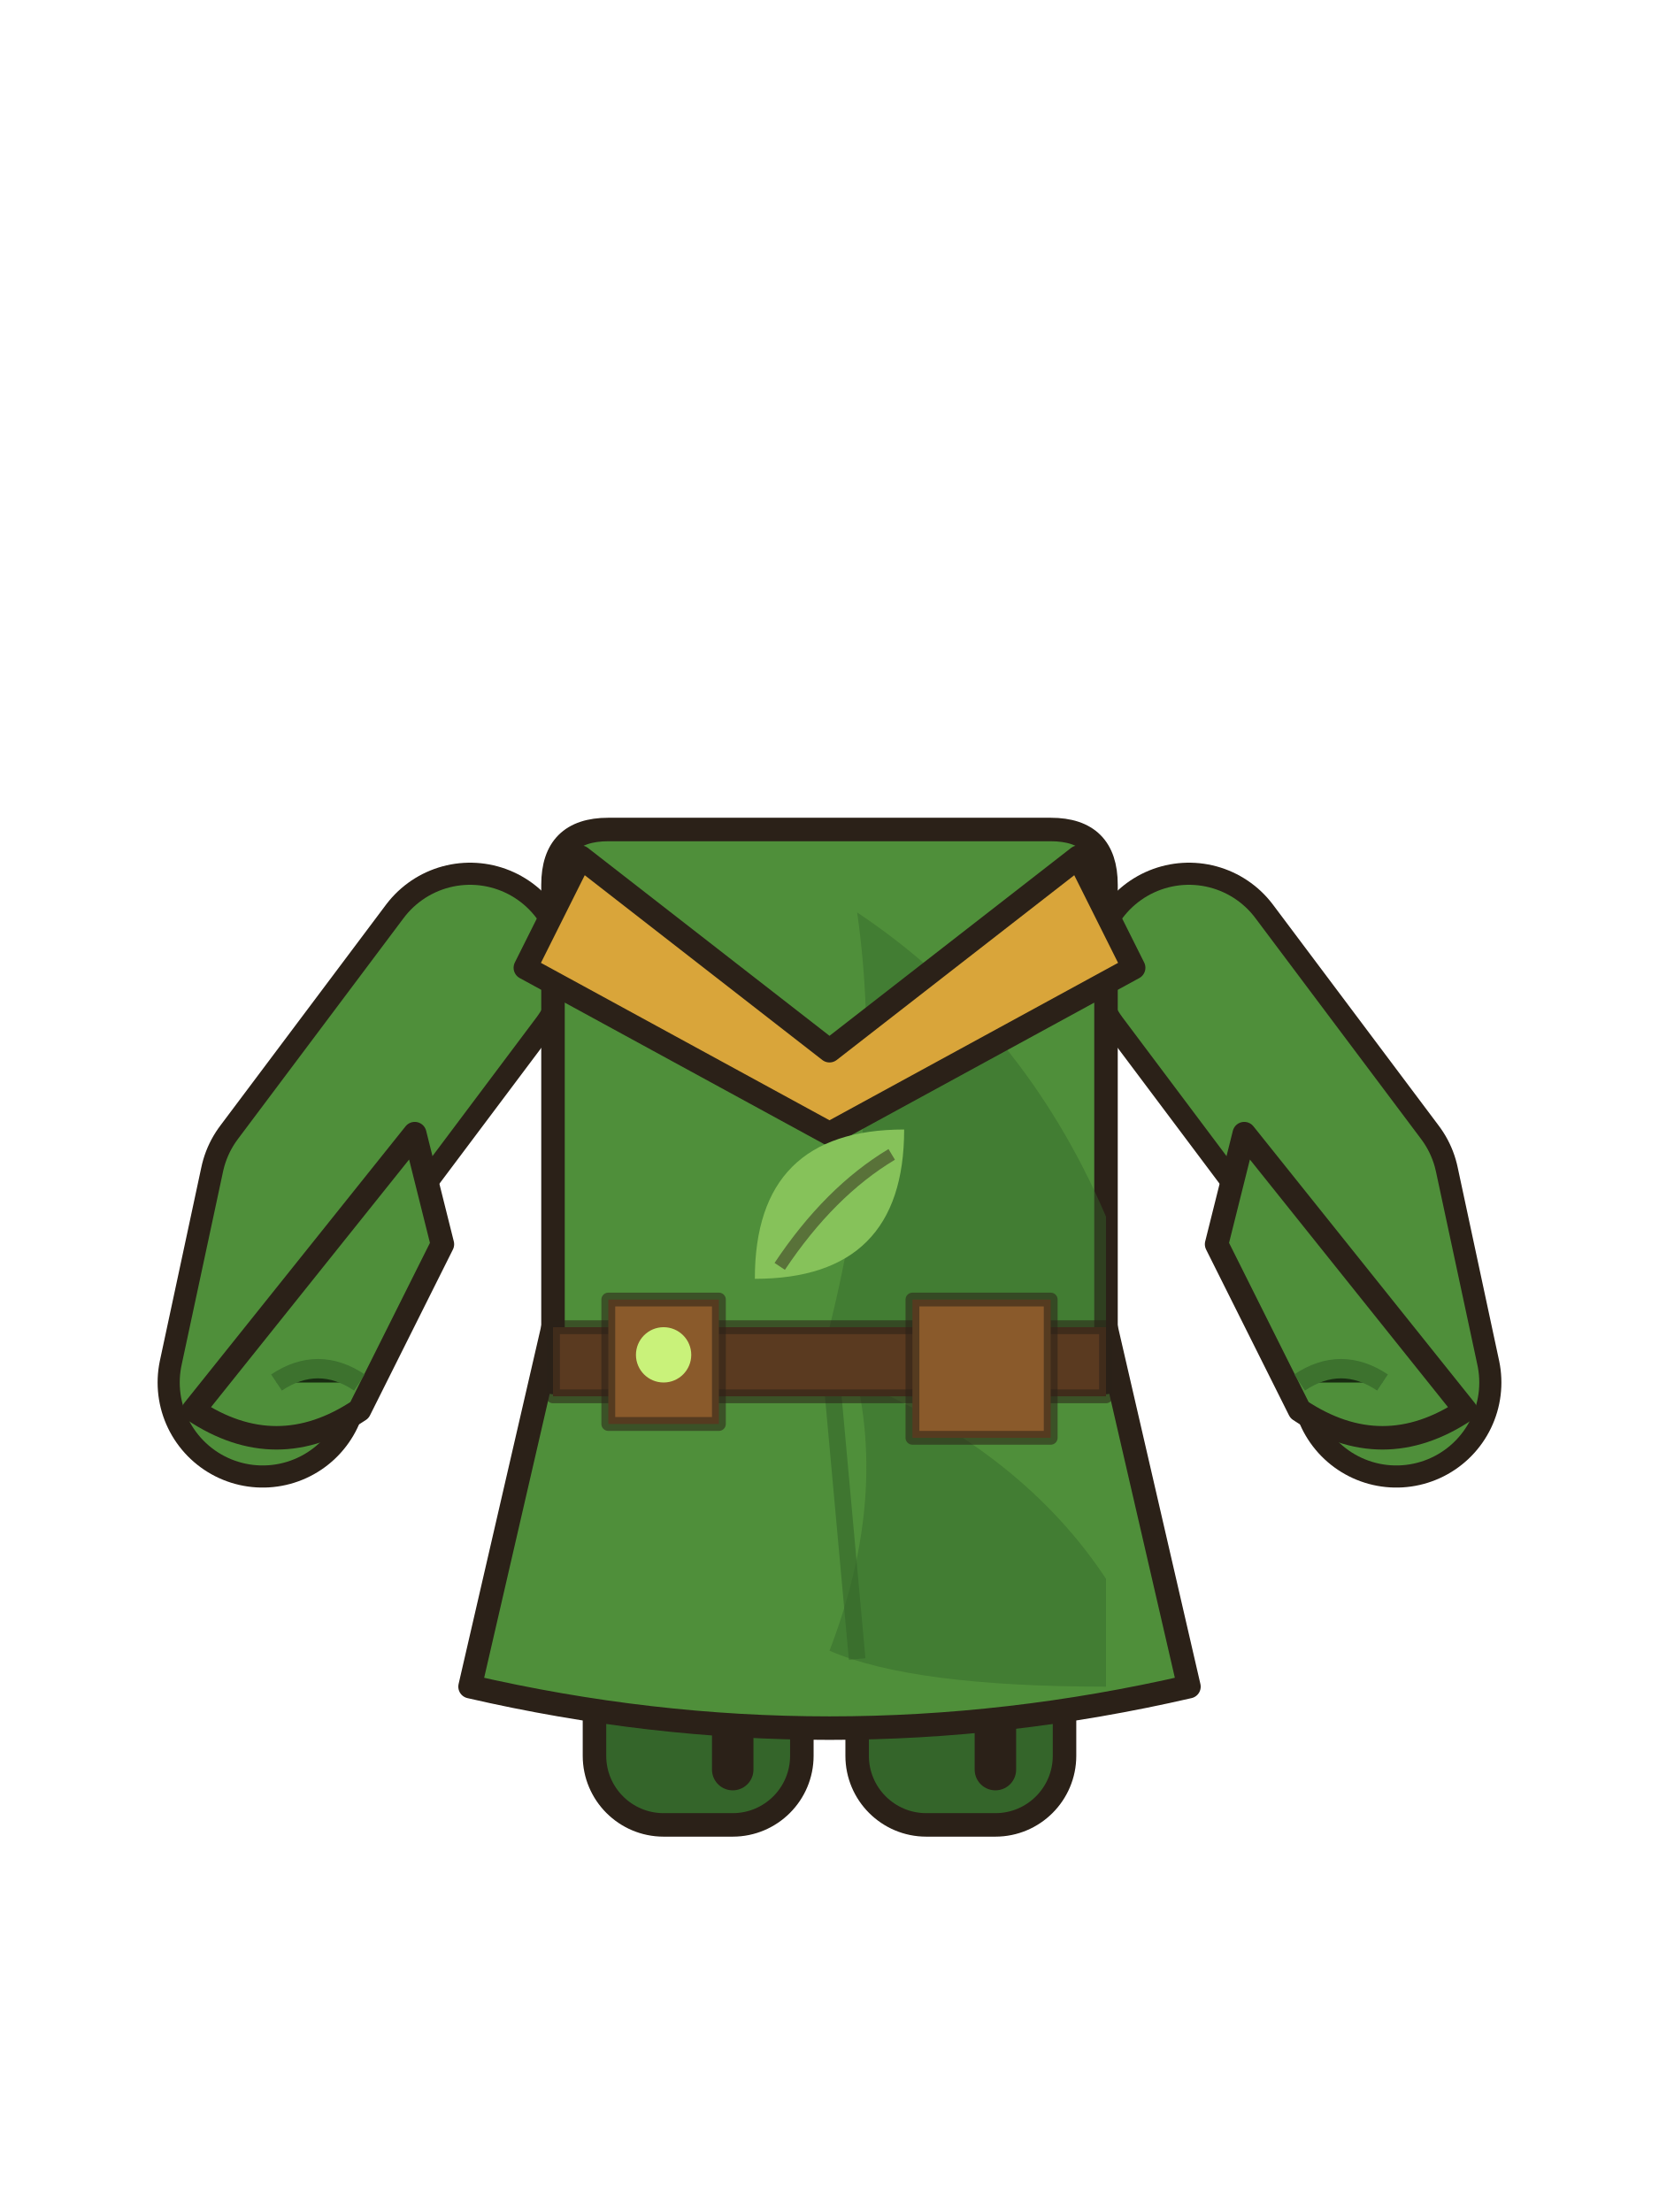
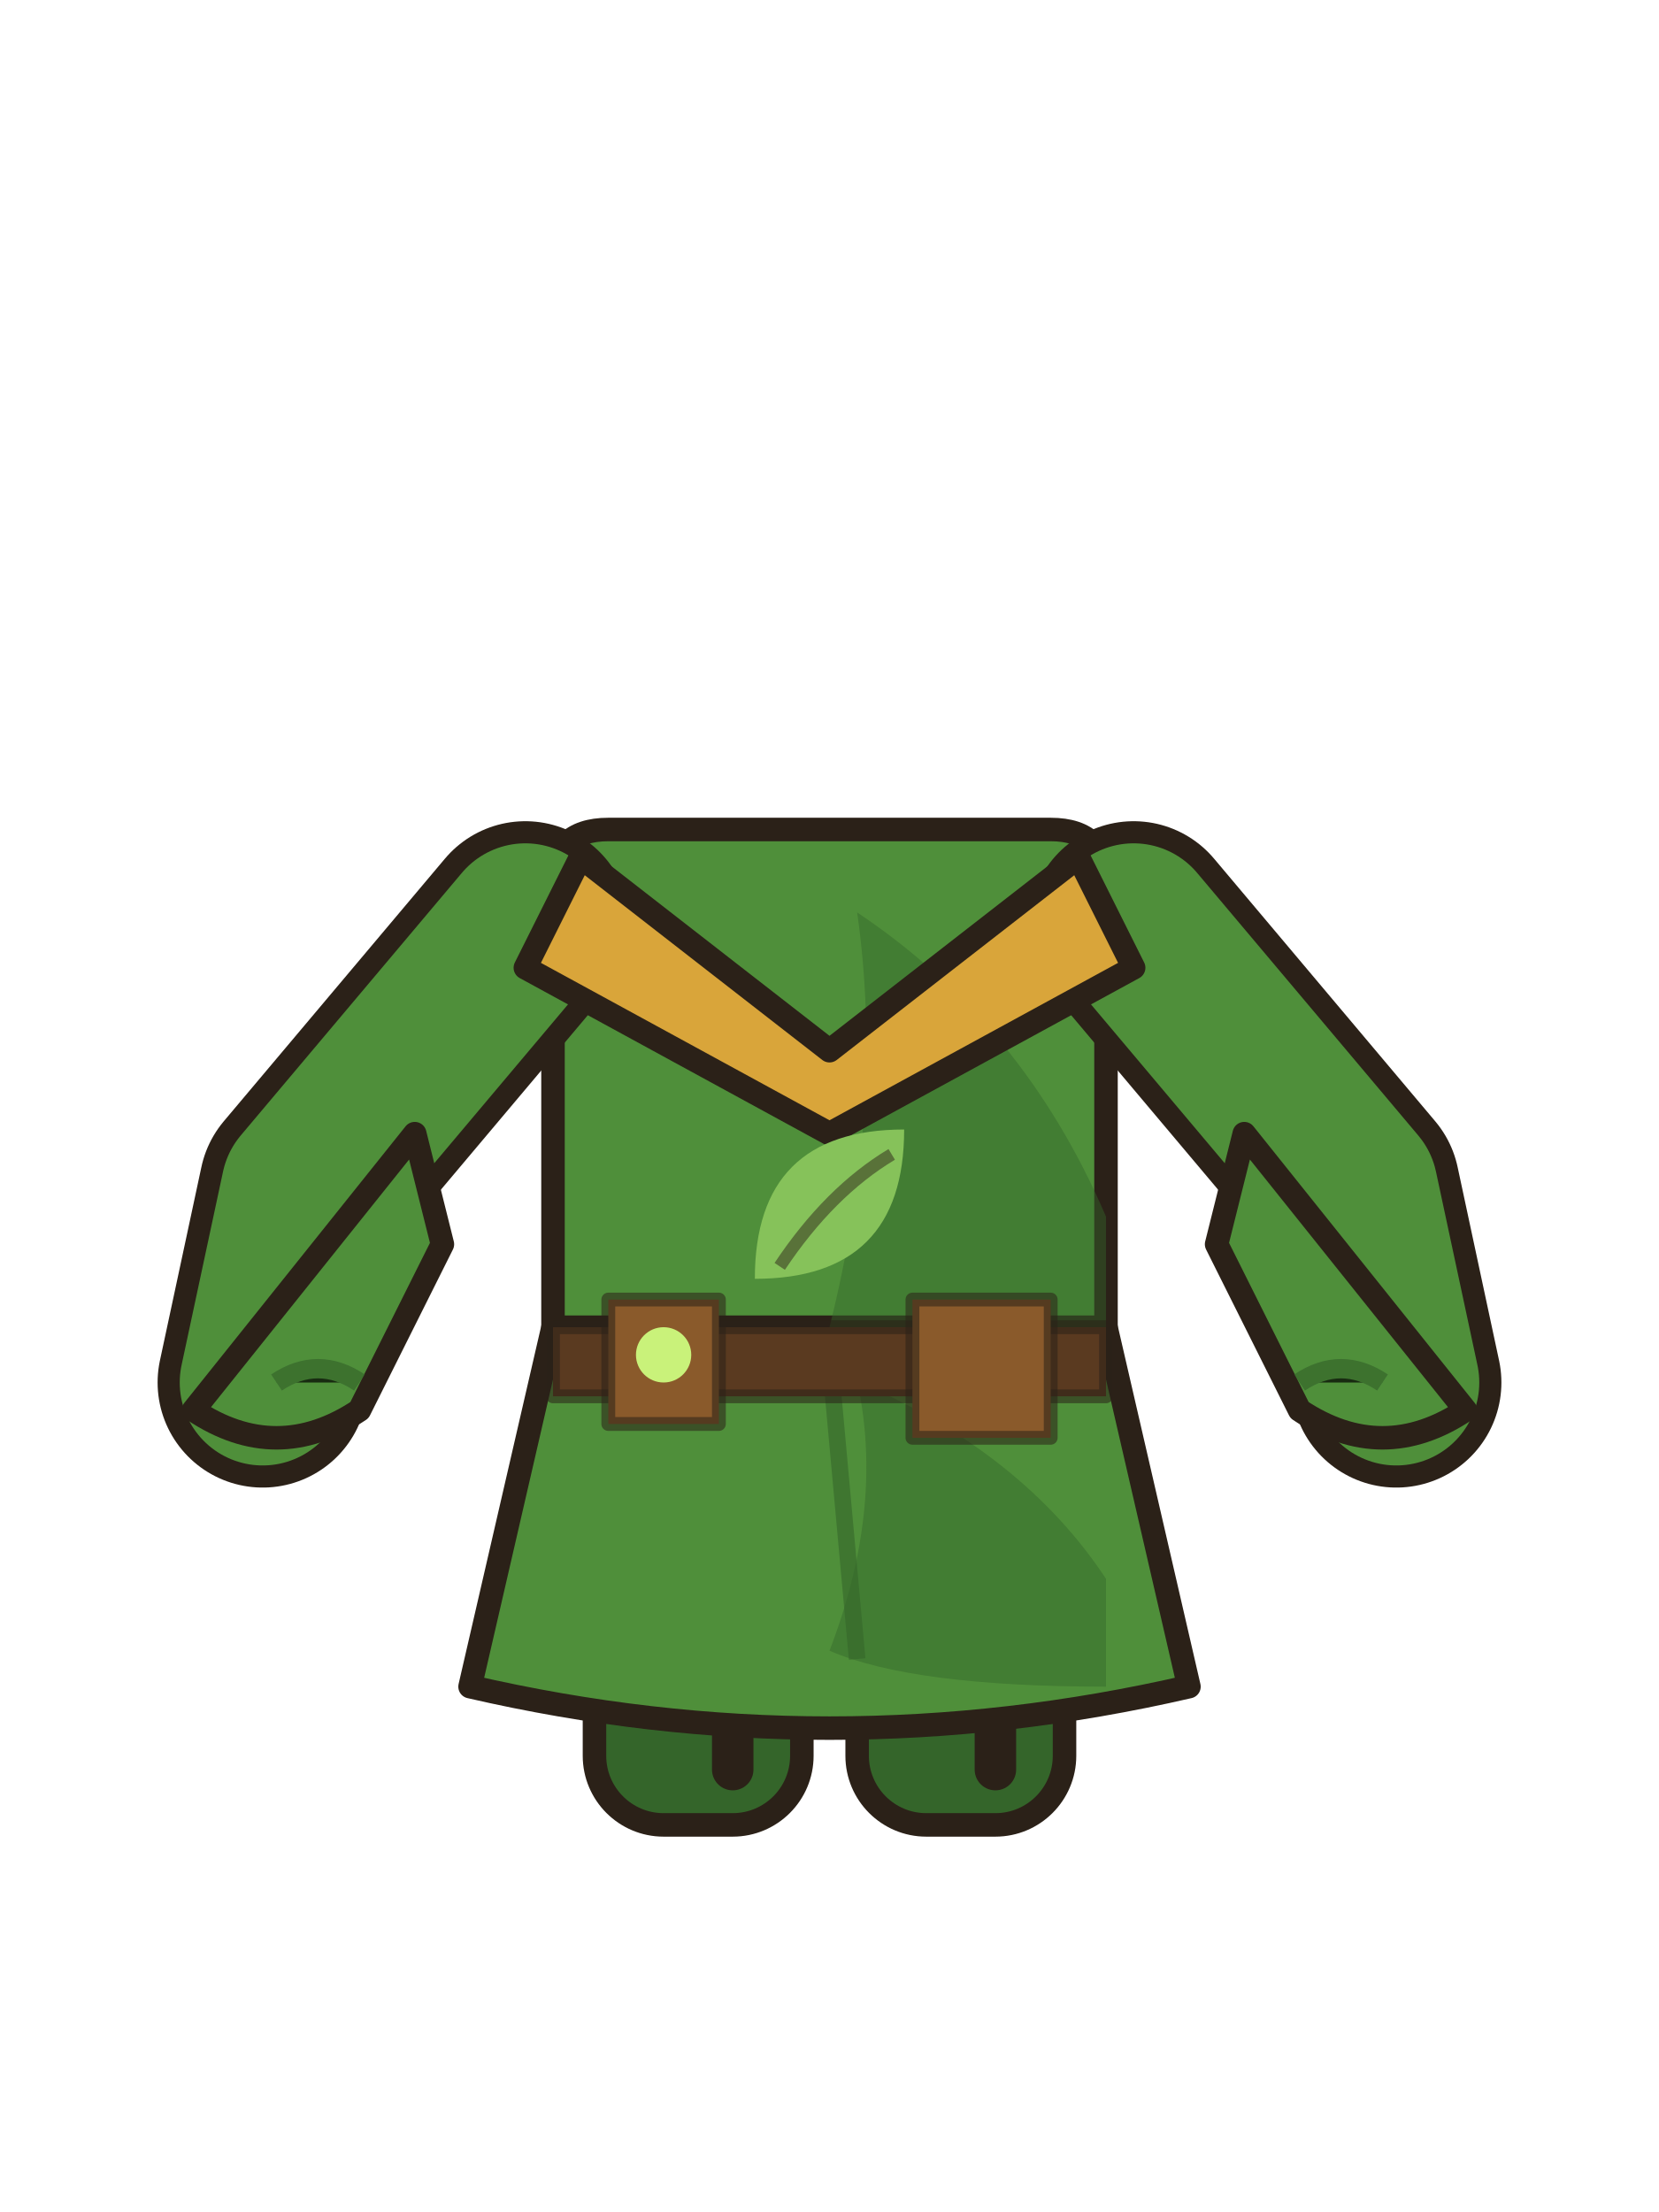
<svg xmlns="http://www.w3.org/2000/svg" width="120" height="160" viewBox="0 0 120 160">
  <rect x="43" y="100" width="15" height="32" rx="5" fill="#34652a" stroke="#2b2118" stroke-width="1.7" stroke-linejoin="round" stroke-linecap="round" />
  <rect x="62" y="100" width="15" height="32" rx="5" fill="#34652a" stroke="#2b2118" stroke-width="1.7" stroke-linejoin="round" stroke-linecap="round" />
  <path d="M53,104 v24 M72,104 v24" stroke="#2b2118" stroke-width="3" stroke-linecap="round" />
-   <path d="M34,70 L22,86 L19,100" fill="none" stroke="#2b2118" stroke-width="15.2" stroke-linecap="round" stroke-linejoin="round" />
-   <path d="M86,70 L98,86 L101,100" fill="none" stroke="#2b2118" stroke-width="15.2" stroke-linecap="round" stroke-linejoin="round" />
-   <path d="M34,70 L22,86 L19,100" fill="none" stroke="#4f8f3a" stroke-width="12" stroke-linecap="round" stroke-linejoin="round" />
-   <path d="M86,70 L98,86 L101,100" fill="none" stroke="#4f8f3a" stroke-width="12" stroke-linecap="round" stroke-linejoin="round" />
+   <path d="M40,64 q0,-4 4,-4 h32 q4,0 4,4 v36 h-40z" fill="#4f8f3a" stroke="#2b2118" stroke-width="1.7" stroke-linejoin="round" stroke-linecap="round" />
+   <path d="M38,67 L22,86 L19,100" fill="none" stroke="#2b2118" stroke-width="15.2" stroke-linecap="round" stroke-linejoin="round" />
+   <path d="M82,67 L98,86 L101,100" fill="none" stroke="#2b2118" stroke-width="15.2" stroke-linecap="round" stroke-linejoin="round" />
+   <path d="M38,67 L22,86 L19,100" fill="none" stroke="#4f8f3a" stroke-width="12" stroke-linecap="round" stroke-linejoin="round" />
+   <path d="M82,67 L98,86 L101,100" fill="none" stroke="#4f8f3a" stroke-width="12" stroke-linecap="round" stroke-linejoin="round" />
  <path d="M30,82 L14,102 q6,4 12,0 L32,90z" fill="#4f8f3a" stroke="#2b2118" stroke-width="1.7" stroke-linejoin="round" stroke-linecap="round" />
  <path d="M90,82 L106,102 q-6,4 -12,0 L88,90z" fill="#4f8f3a" stroke="#2b2118" stroke-width="1.7" stroke-linejoin="round" stroke-linecap="round" />
  <path d="M20,100 q3,-2 6,0 M94,100 q3,-2 6,0" stroke="#34652a" stroke-width="1.4" opacity=".7" />
  <path d="M40,96 L34,122 q26,6 52,0 L80,96z" fill="#4f8f3a" stroke="#2b2118" stroke-width="1.7" stroke-linejoin="round" stroke-linecap="round" />
  <path d="M60,98 L62,120" stroke="#34652a" stroke-width="1.2" opacity=".6" />
  <path d="M62,99.9 q12,5.2 18,14.3 v7.8 q-14,0 -20,-2.6 q4,-10.4 2,-19.5z" fill="#34652a" opacity=".45" />
-   <path d="M40,64 q0,-4 4,-4 h32 q4,0 4,4 v36 h-40z" fill="#4f8f3a" stroke="#2b2118" stroke-width="1.7" stroke-linejoin="round" stroke-linecap="round" />
  <path d="M62,66 q12,8 18,22 v12 q-14,0 -20,-4 q4,-16 2,-30z" fill="#34652a" opacity=".45" />
  <path d="M42,62 l18,14 l18,-14 l4,8 l-22,12 l-22,-12z" fill="#d9a53a" stroke="#2b2118" stroke-width="1.7" stroke-linejoin="round" stroke-linecap="round" />
  <path d="M40,96 h40 v5 h-40z" fill="#5a3a20" stroke="#2b2118" stroke-width="1" stroke-opacity=".55" stroke-linejoin="round" stroke-linecap="round" />
  <path d="M66,94 h10 v10 h-10z" fill="#8a5a2b" stroke="#2b2118" stroke-width="1" stroke-opacity=".55" stroke-linejoin="round" stroke-linecap="round" />
  <path d="M44,94 h8 v9 h-8z" fill="#8a5a2b" stroke="#2b2118" stroke-width="1" stroke-opacity=".55" stroke-linejoin="round" stroke-linecap="round" />
  <circle cx="48" cy="98" r="2" fill="#c9f27a" />
  <g transform="translate(60,88) scale(0.9)">
    <path d="M-6,5 q0,-12 12,-12 q0,12 -12,12z" fill="#86c25a" />
    <path d="M-4,4 q4,-6 9,-9" fill="none" stroke="#2b2118" stroke-width="1" opacity=".5" />
  </g>
</svg>
